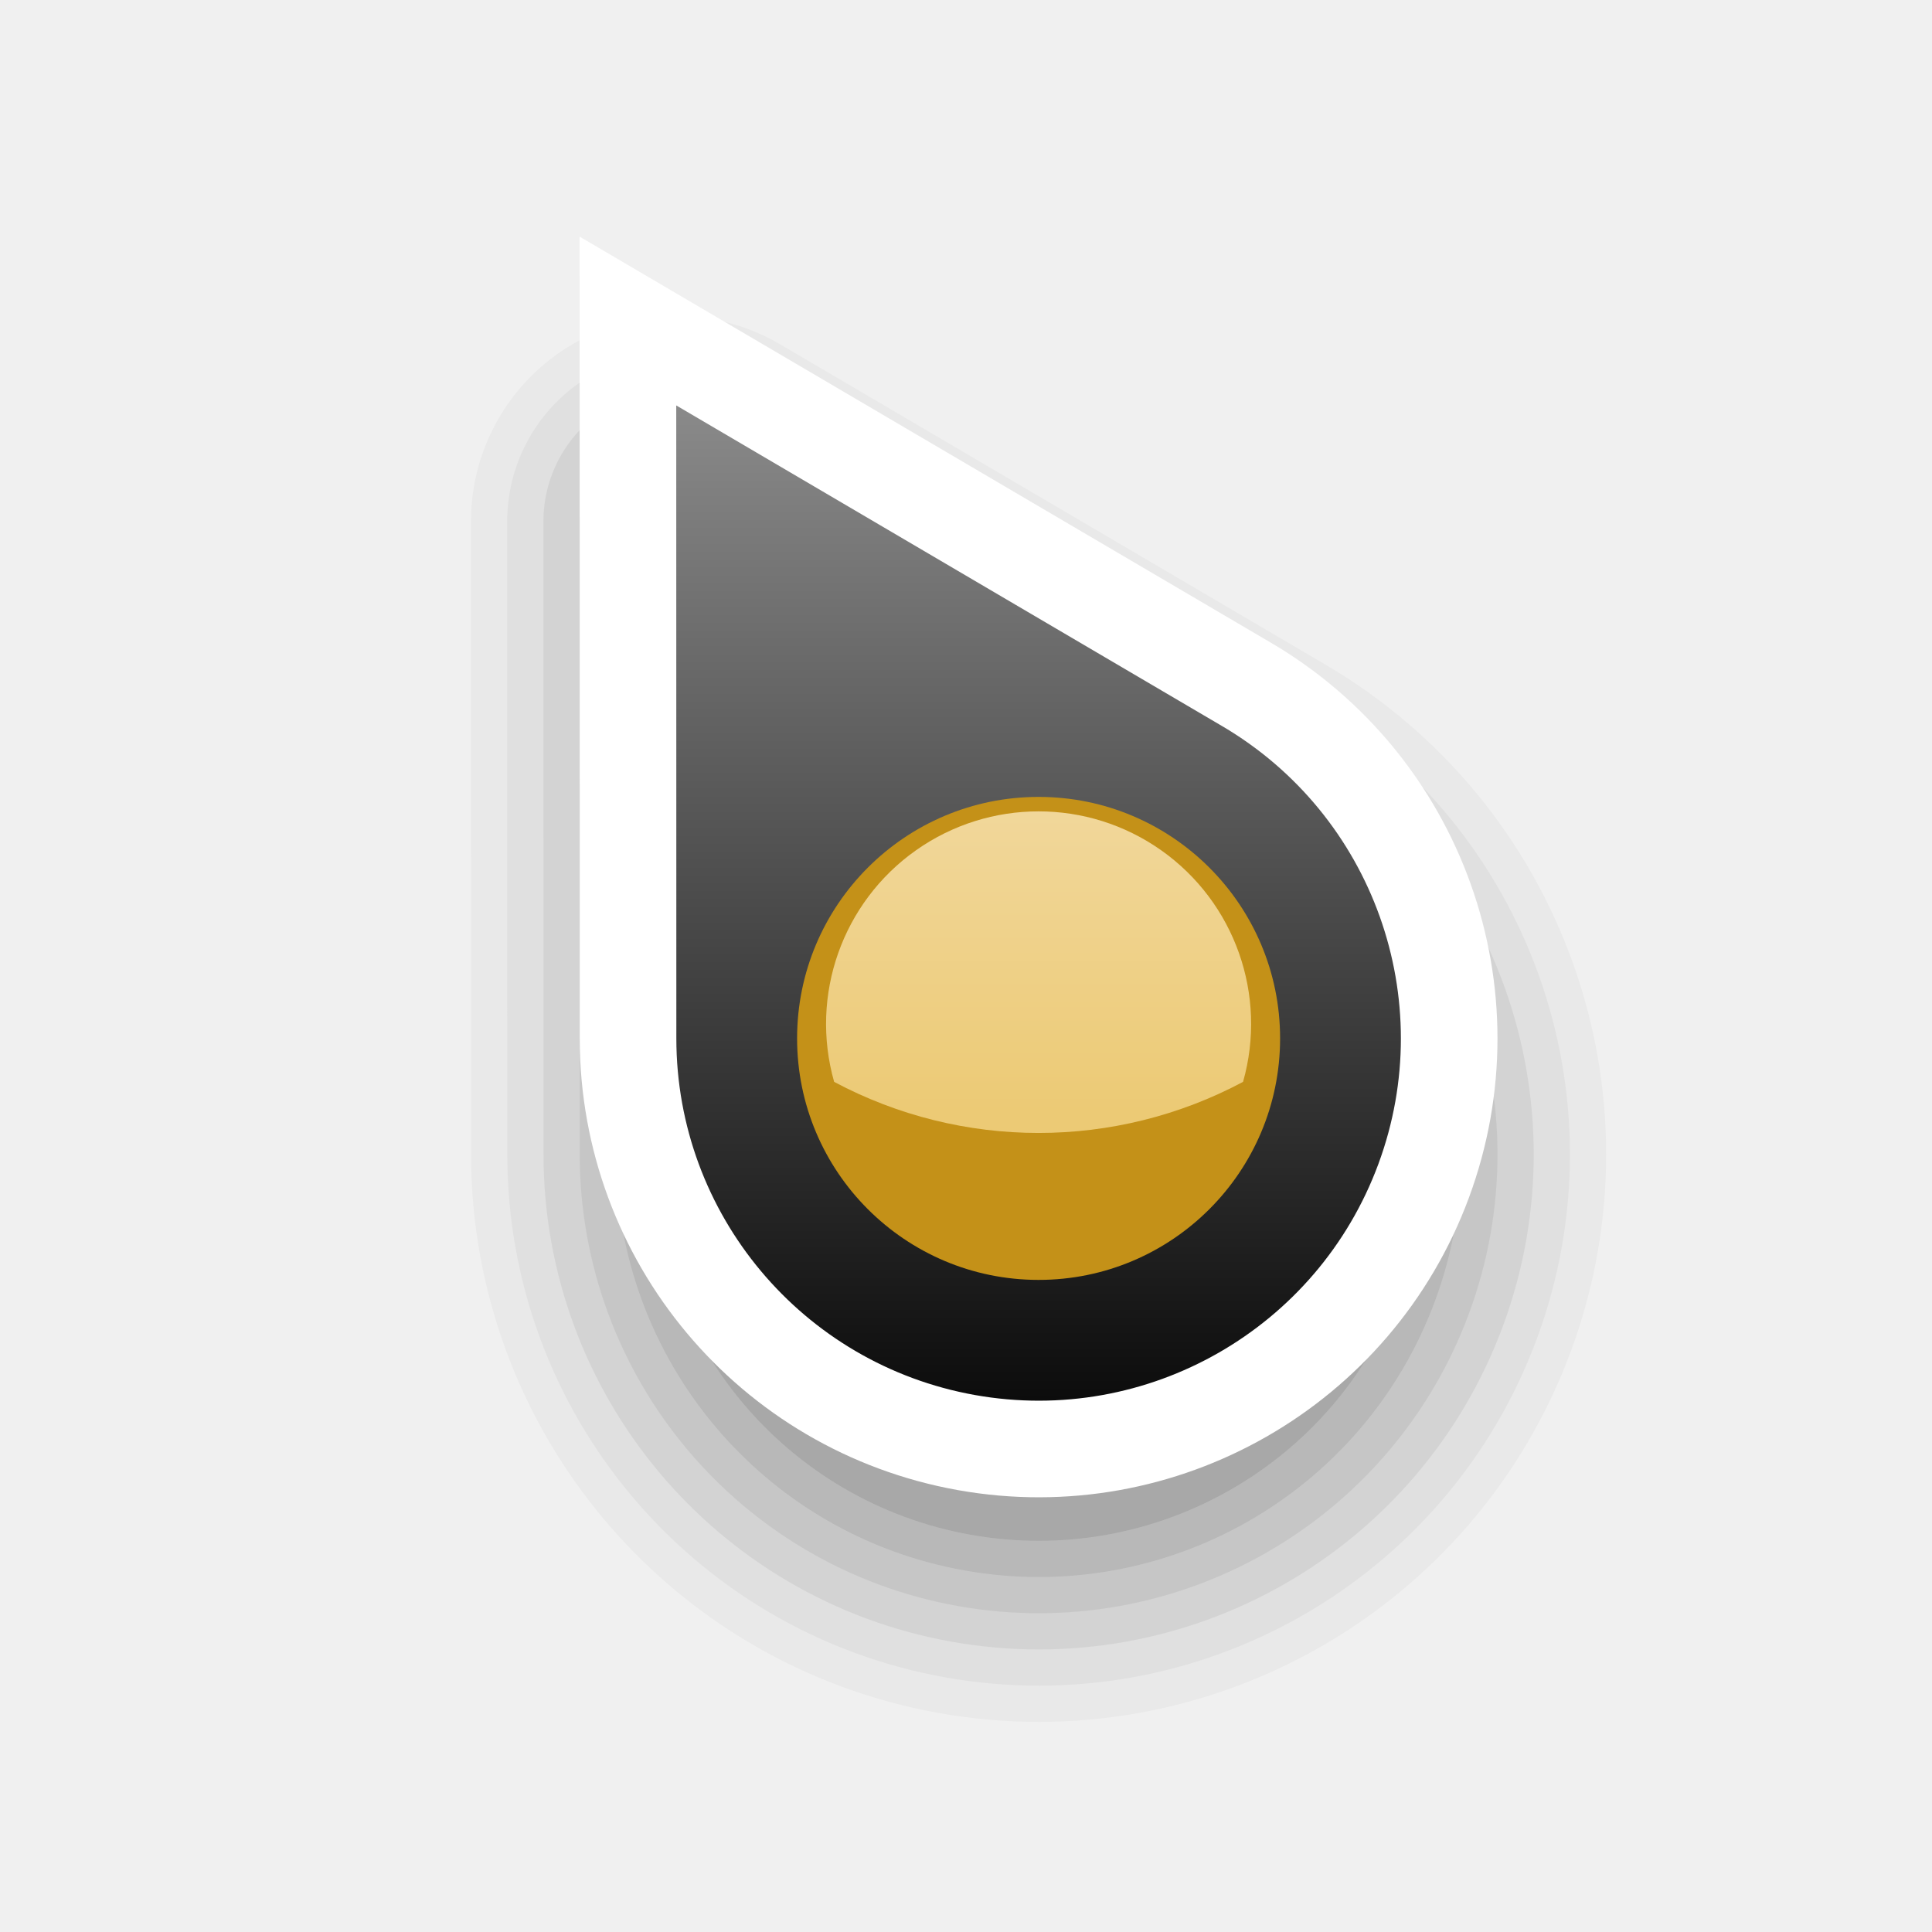
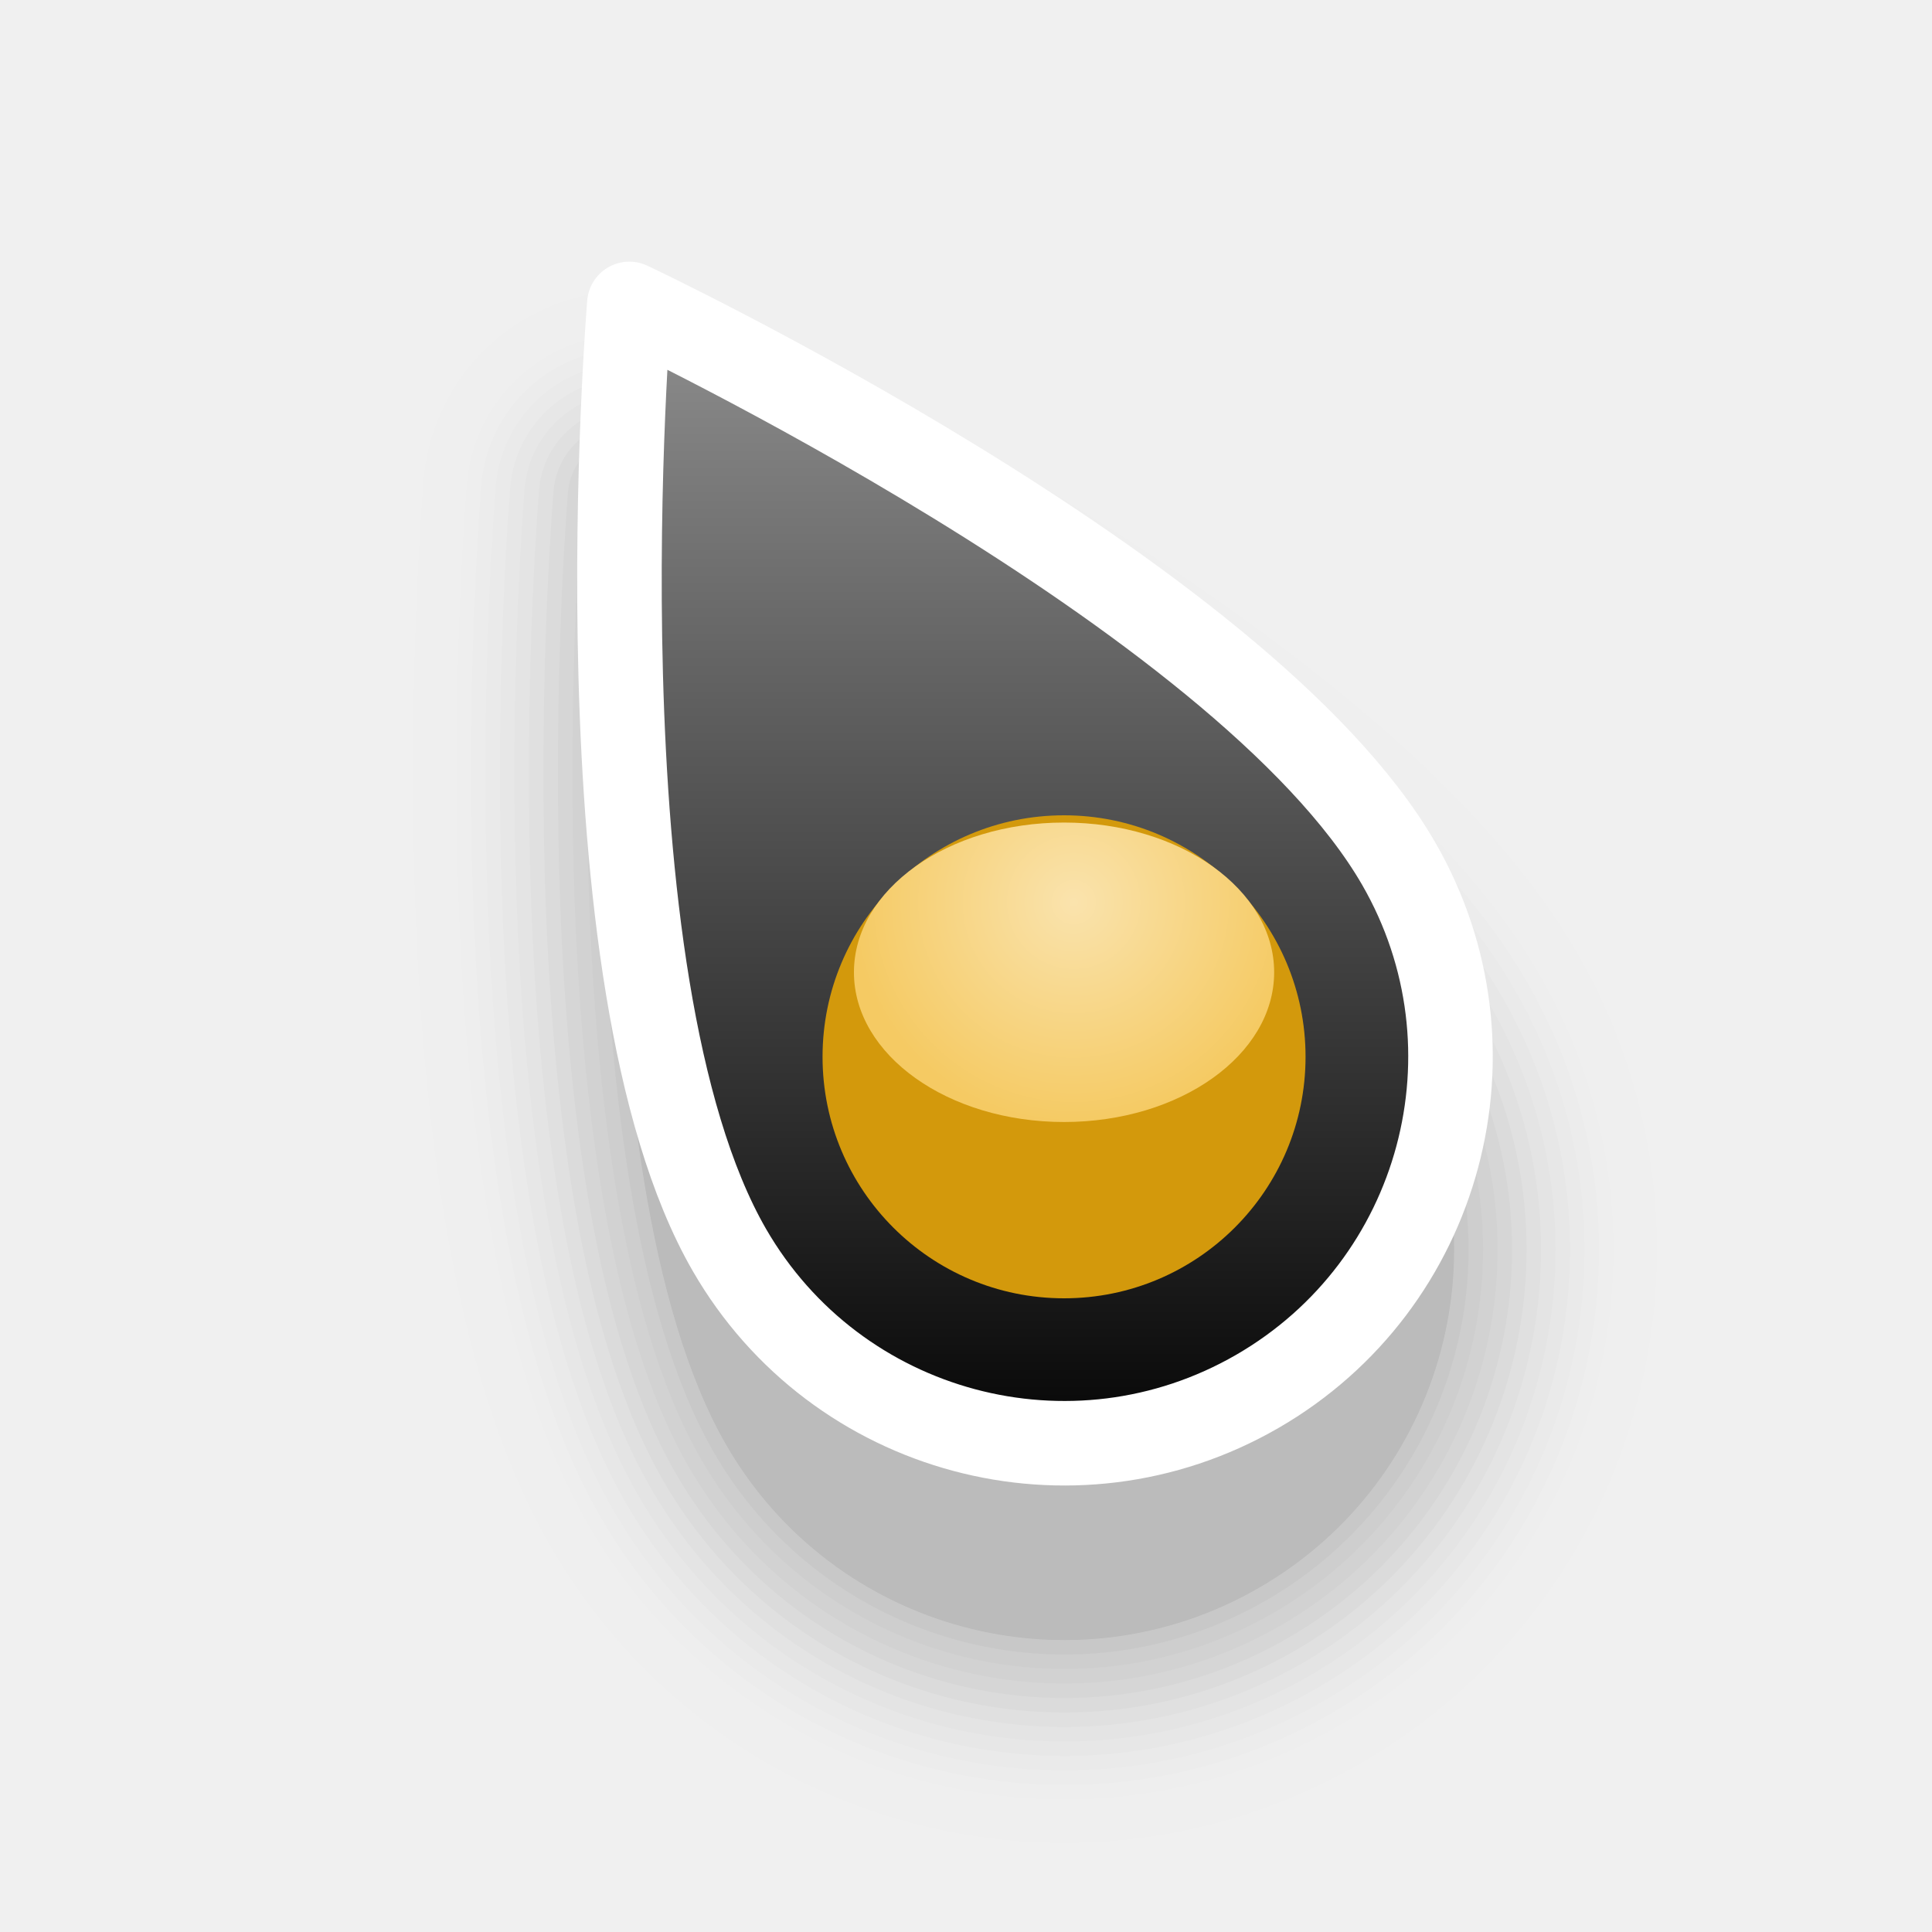
<svg xmlns="http://www.w3.org/2000/svg" width="40" height="40" viewBox="0 0 40 40">
-   <linearGradient id="body" gradientUnits="userSpaceOnUse" x1="0" y1="8.394" x2="0" y2="28.999">
-     <stop offset="0" stop-color="#8a8a8a" />
-     <stop offset="1" stop-color="#0c0c0c" />
+   <linearGradient id="body" x1="0" y1="0" x2="0" y2="1">
+     <stop offset="0" stop-color="#909090" />
+     <stop offset="1" stop-color="#050505" />
  </linearGradient>
-   <g transform="translate(0 2.4)" fill="#000" stroke="#000" stroke-linejoin="round" fill-rule="evenodd">
-     <g opacity="0.085" stroke-width="1">
-       <path d="M14.001 8.394L25.301 15.032A7.5 7.5 0 1 1 14.003 21.5Z" />
+   <linearGradient id="glyph" x1="0" y1="0" x2="0" y2="1">
+     <stop offset="0" stop-color="#909090" />
+     <stop offset="1" stop-color="#050505" />
+   </linearGradient>
+   <g transform="translate(0 4.0)" fill="#000" stroke="#000" stroke-linejoin="round" fill-rule="evenodd">
+     <g opacity="0.067" stroke-width="0.15">
+       <path d="M13.03 6.292C13.03 6.292 25.718 12.268 28.958 17.88A8 8 0 0 1 26.03 28.808A8 8 0 0 1 15.102 25.88C11.862 20.268 13.03 6.292 13.03 6.292Z" />
    </g>
-     <g opacity="0.075" stroke-width="2.5">
-       <path d="M14.001 8.394L25.301 15.032A7.5 7.5 0 1 1 14.003 21.5Z" />
+     <g opacity="0.044" stroke-width="0.75">
+       <path d="M13.03 6.292C13.03 6.292 25.718 12.268 28.958 17.88A8 8 0 0 1 26.03 28.808A8 8 0 0 1 15.102 25.88C11.862 20.268 13.03 6.292 13.03 6.292Z" />
    </g>
-     <g opacity="0.065" stroke-width="4">
-       <path d="M14.001 8.394L25.301 15.032A7.5 7.5 0 1 1 14.003 21.5Z" />
+     <g opacity="0.025" stroke-width="1.35">
+       <path d="M13.03 6.292C13.03 6.292 25.718 12.268 28.958 17.88A8 8 0 0 1 26.03 28.808A8 8 0 0 1 15.102 25.88C11.862 20.268 13.03 6.292 13.03 6.292Z" />
    </g>
-     <g opacity="0.055" stroke-width="5.5">
-       <path d="M14.001 8.394L25.301 15.032A7.5 7.5 0 1 1 14.003 21.5Z" />
+     <g opacity="0.019" stroke-width="1.95">
+       <path d="M13.03 6.292C13.03 6.292 25.718 12.268 28.958 17.88A8 8 0 0 1 26.03 28.808A8 8 0 0 1 15.102 25.88C11.862 20.268 13.03 6.292 13.03 6.292Z" />
    </g>
-     <g opacity="0.045" stroke-width="7">
-       <path d="M14.001 8.394L25.301 15.032A7.5 7.5 0 1 1 14.003 21.5Z" />
+     <g opacity="0.022" stroke-width="2.55">
+       <path d="M13.03 6.292C13.03 6.292 25.718 12.268 28.958 17.88A8 8 0 0 1 26.03 28.808A8 8 0 0 1 15.102 25.88C11.862 20.268 13.03 6.292 13.03 6.292Z" />
    </g>
-     <g opacity="0.03" stroke-width="8.5">
-       <path d="M14.001 8.394L25.301 15.032A7.5 7.5 0 1 1 14.003 21.5Z" />
+     <g opacity="0.023" stroke-width="3.15">
+       <path d="M13.03 6.292C13.03 6.292 25.718 12.268 28.958 17.88A8 8 0 0 1 26.03 28.808A8 8 0 0 1 15.102 25.88C11.862 20.268 13.03 6.292 13.03 6.292Z" />
+     </g>
+     <g opacity="0.019" stroke-width="3.75">
+       <path d="M13.03 6.292C13.03 6.292 25.718 12.268 28.958 17.88A8 8 0 0 1 26.03 28.808A8 8 0 0 1 15.102 25.88C11.862 20.268 13.03 6.292 13.03 6.292Z" />
+     </g>
+     <g opacity="0.015" stroke-width="4.35">
+       <path d="M13.03 6.292C13.03 6.292 25.718 12.268 28.958 17.88A8 8 0 0 1 26.03 28.808A8 8 0 0 1 15.102 25.88C11.862 20.268 13.03 6.292 13.03 6.292Z" />
+     </g>
+     <g opacity="0.013" stroke-width="4.95">
+       <path d="M13.03 6.292C13.03 6.292 25.718 12.268 28.958 17.88A8 8 0 0 1 26.03 28.808A8 8 0 0 1 15.102 25.88C11.862 20.268 13.03 6.292 13.03 6.292Z" />
+     </g>
+     <g opacity="0.011" stroke-width="5.55">
+       <path d="M13.03 6.292C13.03 6.292 25.718 12.268 28.958 17.88A8 8 0 0 1 26.03 28.808A8 8 0 0 1 15.102 25.88C11.862 20.268 13.03 6.292 13.03 6.292Z" />
+     </g>
+     <g opacity="0.008" stroke-width="6.15">
+       <path d="M13.03 6.292C13.03 6.292 25.718 12.268 28.958 17.88A8 8 0 0 1 26.03 28.808A8 8 0 0 1 15.102 25.88C11.862 20.268 13.03 6.292 13.03 6.292Z" />
+     </g>
+     <g opacity="0.004" stroke-width="6.75">
+       <path d="M13.03 6.292C13.03 6.292 25.718 12.268 28.958 17.88A8 8 0 0 1 26.03 28.808A8 8 0 0 1 15.102 25.88C11.862 20.268 13.03 6.292 13.03 6.292Z" />
+     </g>
+     <g opacity="0.003" stroke-width="7.35">
+       <path d="M13.03 6.292C13.03 6.292 25.718 12.268 28.958 17.88A8 8 0 0 1 26.03 28.808A8 8 0 0 1 15.102 25.88C11.862 20.268 13.03 6.292 13.03 6.292Z" />
+     </g>
+     <g opacity="0.003" stroke-width="7.95">
+       <path d="M13.03 6.292C13.03 6.292 25.718 12.268 28.958 17.88A8 8 0 0 1 26.03 28.808A8 8 0 0 1 15.102 25.88C11.862 20.268 13.03 6.292 13.03 6.292Z" />
+     </g>
+     <g opacity="0.004" stroke-width="8.55">
+       <path d="M13.03 6.292C13.03 6.292 25.718 12.268 28.958 17.88A8 8 0 0 1 26.03 28.808A8 8 0 0 1 15.102 25.88C11.862 20.268 13.03 6.292 13.03 6.292Z" />
    </g>
  </g>
-   <g fill="#ffffff" stroke="#ffffff" stroke-width="4" stroke-linejoin="miter" stroke-miterlimit="10" fill-rule="evenodd">
-     <path d="M14.001 8.394L25.301 15.032A7.5 7.5 0 1 1 14.003 21.5Z" />
-   </g>
-   <g fill="url(#body)" fill-rule="evenodd">
-     <path d="M14.001 8.394L25.301 15.032A7.5 7.5 0 1 1 14.003 21.5Z" />
-   </g>
-   <linearGradient id="hi" gradientUnits="userSpaceOnUse" x1="0" y1="16.799" x2="0" y2="22.999">
-     <stop offset="0" stop-color="#f1d79a" />
-     <stop offset="1" stop-color="#ecca75" />
-   </linearGradient>
-   <circle cx="21.503" cy="21.499" r="5" fill="#c49118" />
-   <path d="M17.27 22.399A4.4 4.4 0 1 1 25.736 22.399A9 9 0 0 1 17.27 22.399Z" fill="url(#hi)" />
+   <path d="M13.03 6.292C13.03 6.292 25.718 12.268 28.958 17.88A8 8 0 0 1 26.03 28.808A8 8 0 0 1 15.102 25.88C11.862 20.268 13.03 6.292 13.03 6.292Z" fill="url(#body)" fill-rule="evenodd" stroke="#ffffff" stroke-width="1.75" stroke-linejoin="round" />
+   <radialGradient id="hi" gradientUnits="userSpaceOnUse" cx="22.23" cy="18.68" r="4.6">
+     <stop offset="0" stop-color="#fae3ad" />
+     <stop offset="1" stop-color="#f5ca63" />
+   </radialGradient>
+   <circle cx="22.03" cy="21.88" r="5" fill="#d3990c" />
+   <ellipse cx="22.03" cy="20.13" rx="4.35" ry="3.1" fill="url(#hi)" />
</svg>
